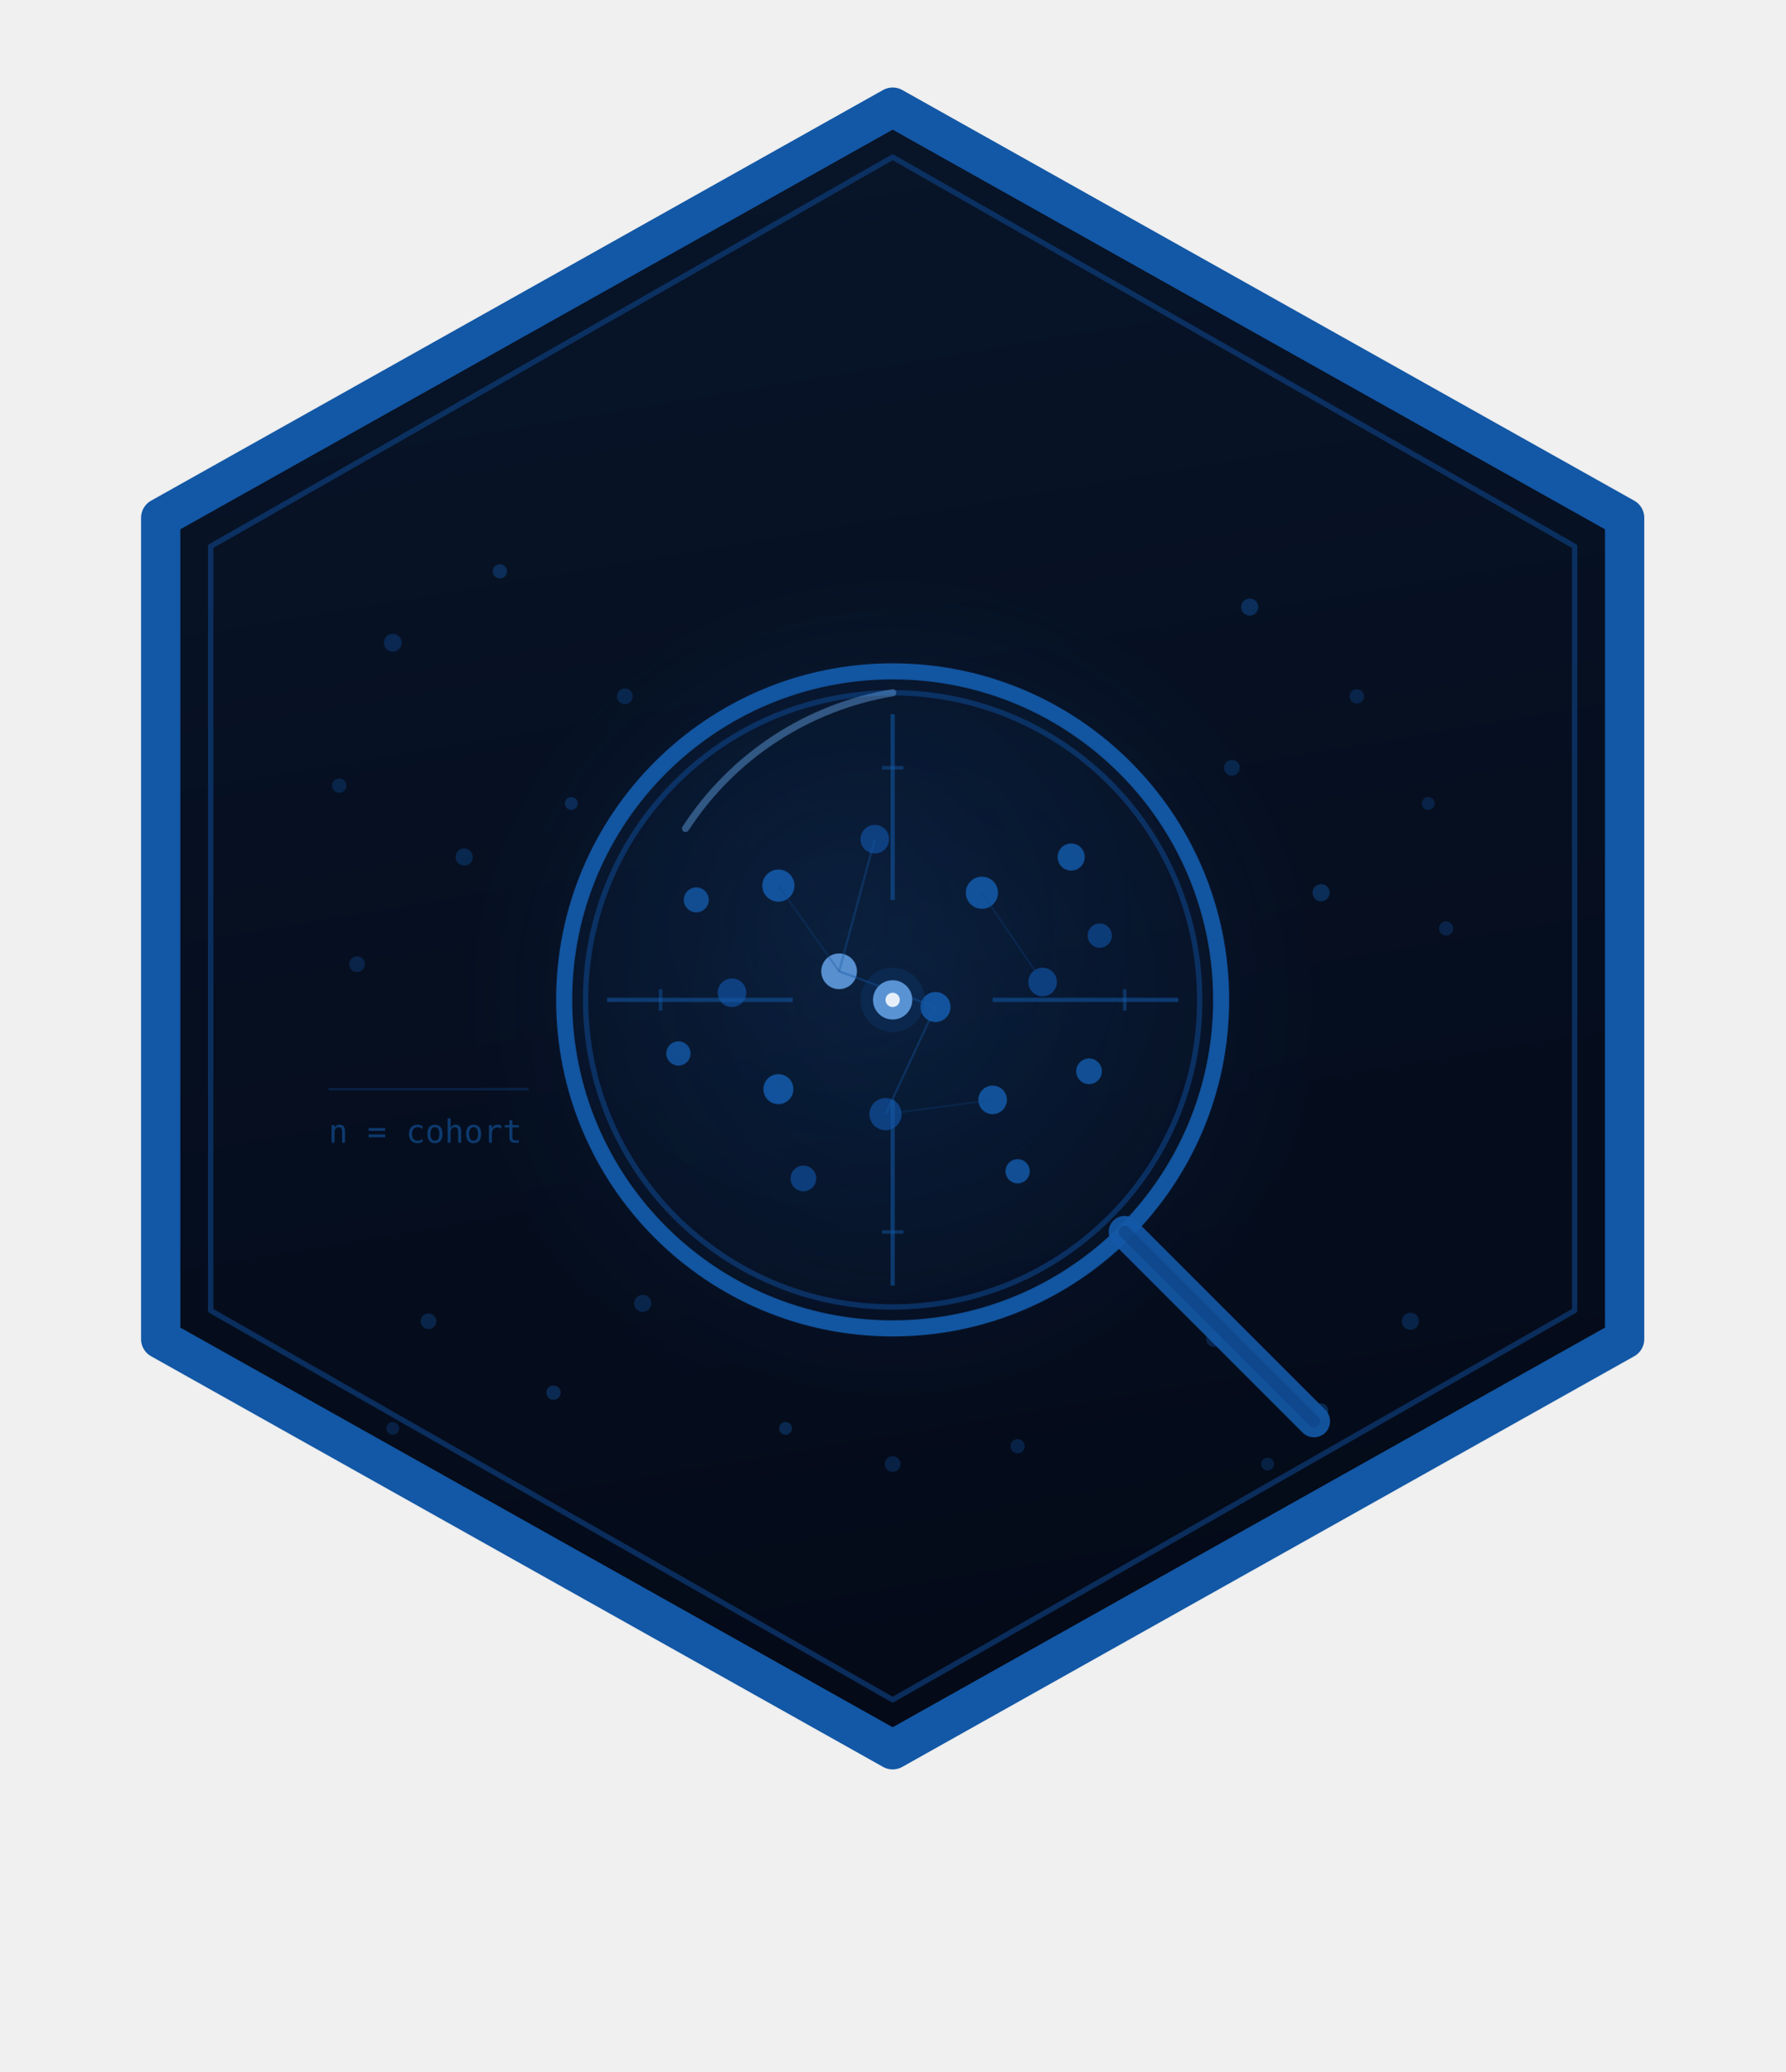
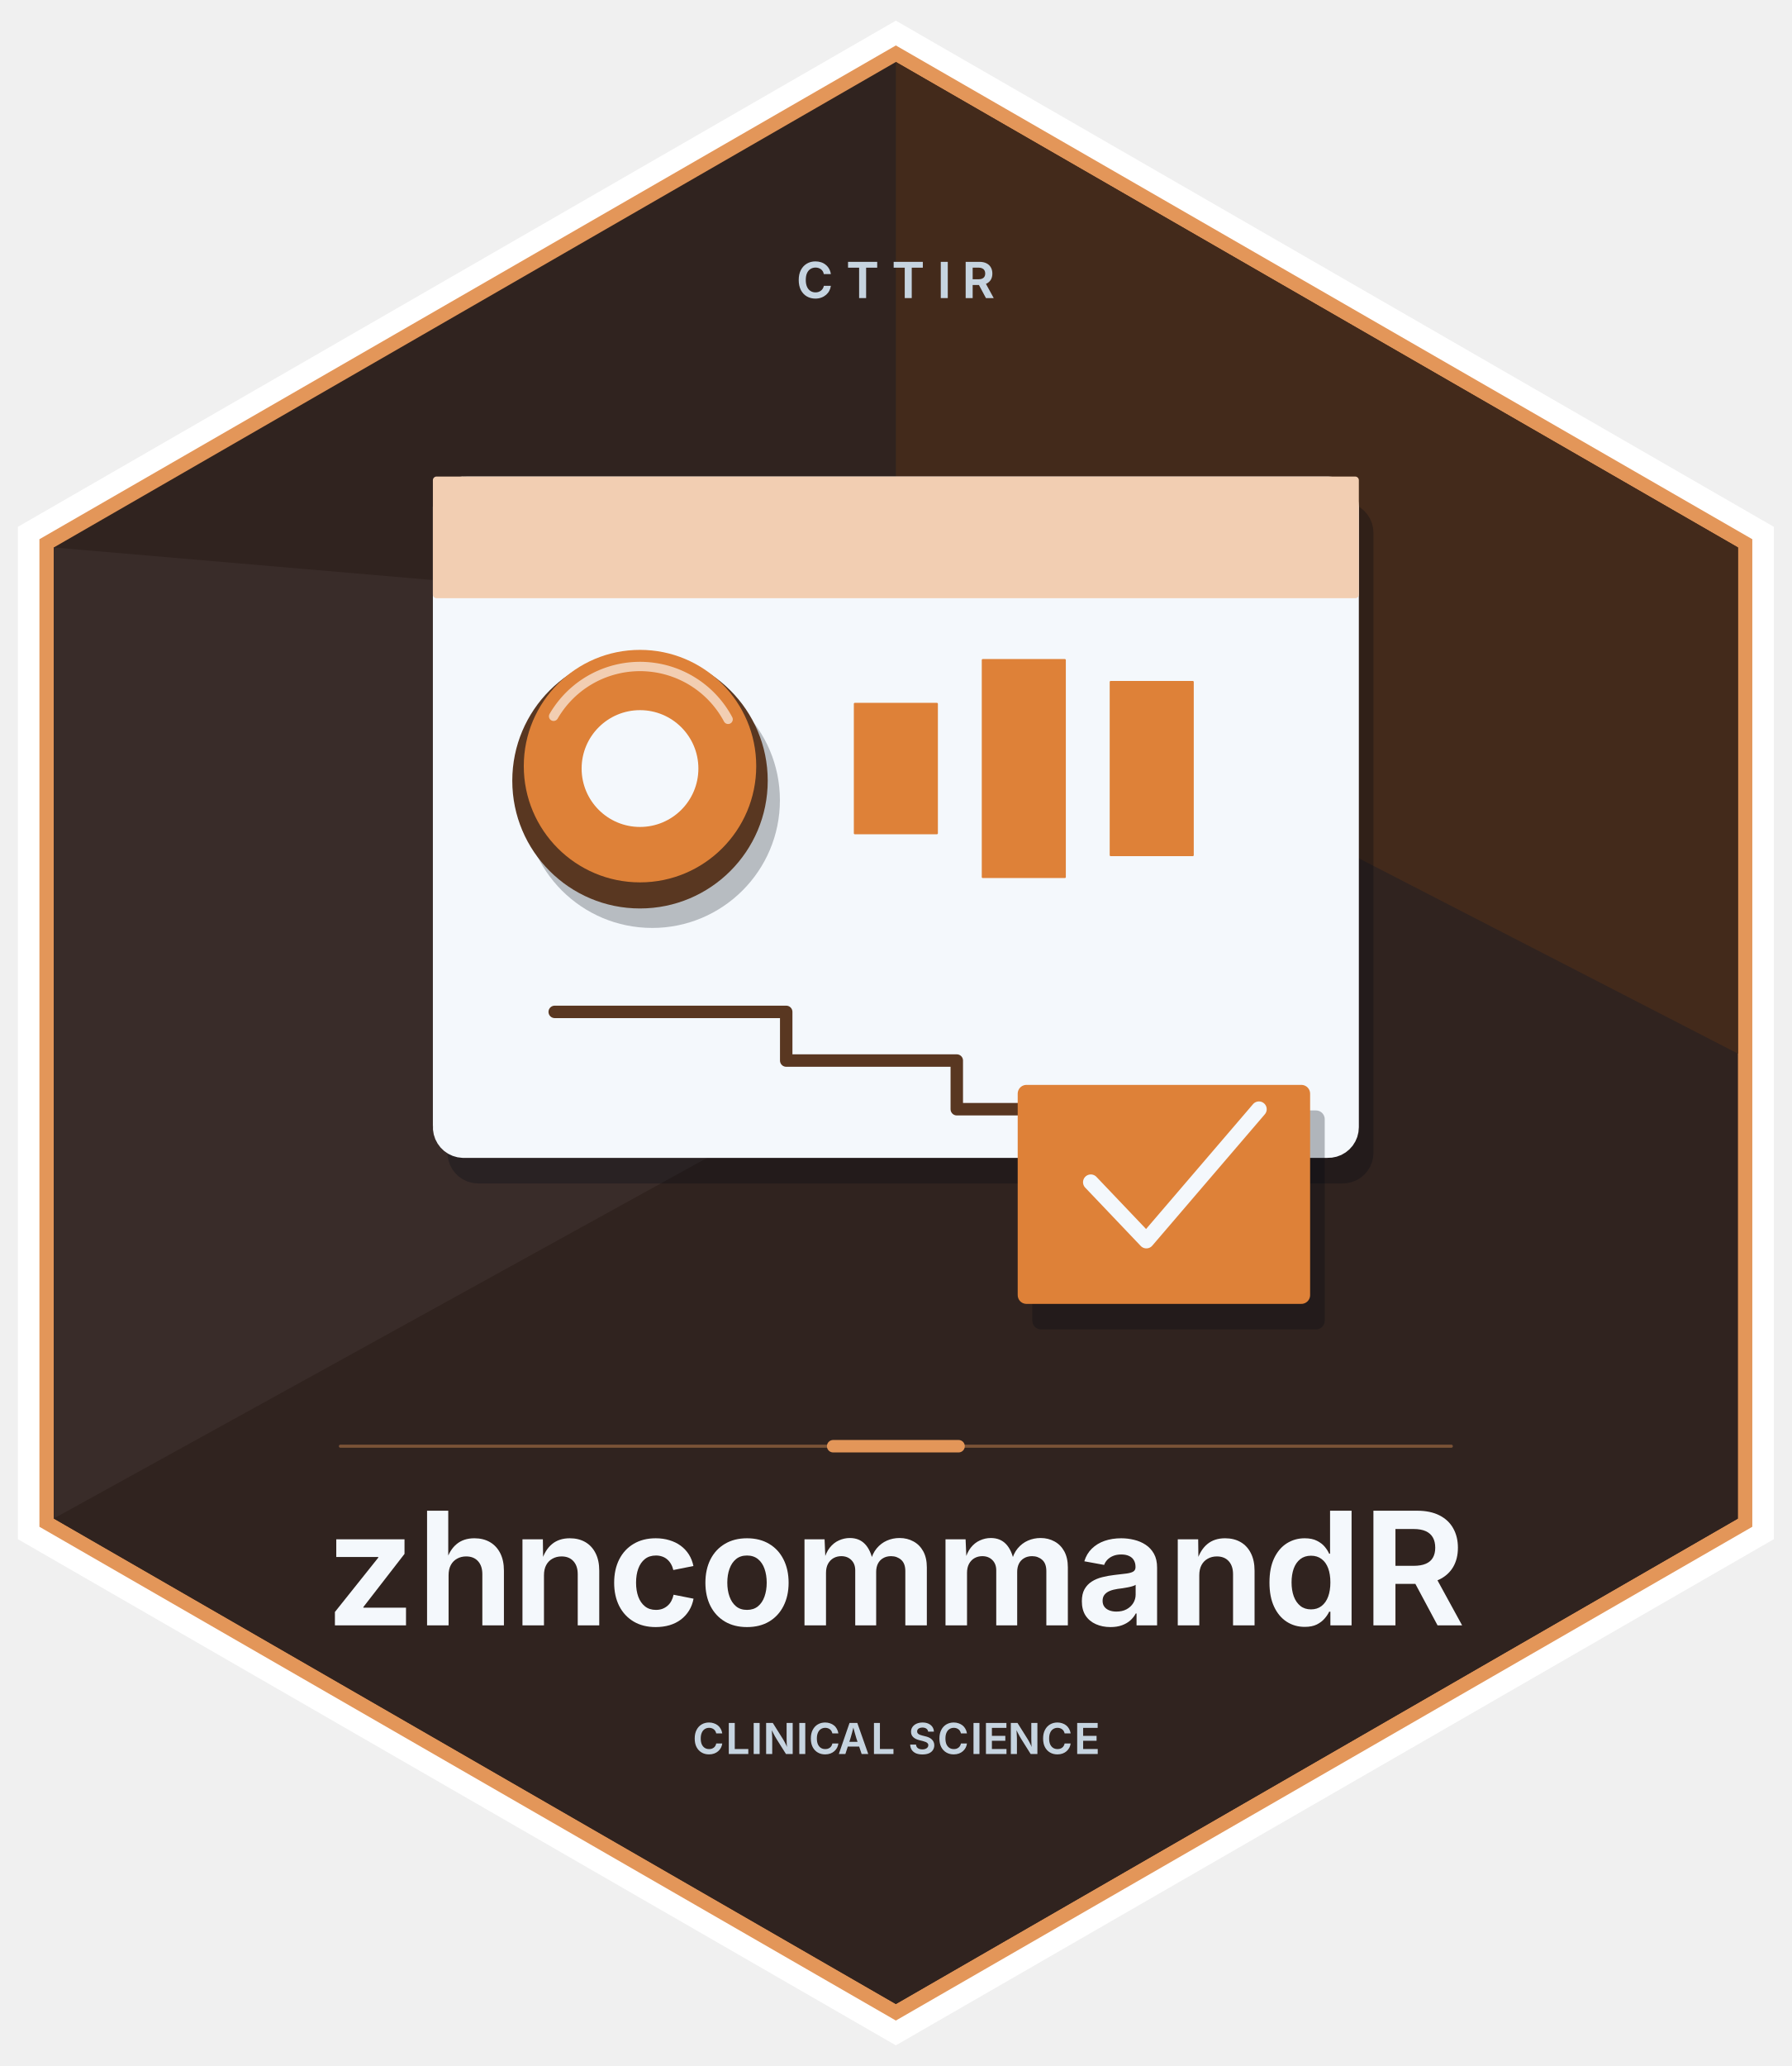
- <svg xmlns="http://www.w3.org/2000/svg" width="500" height="580" viewBox="0 0 500 580">
+ <svg xmlns="http://www.w3.org/2000/svg" xmlns:xlink="http://www.w3.org/1999/xlink" width="432" height="498" viewBox="0 0 432 498">
  <defs>
-     <linearGradient id="bgonco" x1="0" y1="0" x2="0.15" y2="1">
-       <stop offset="0%" stop-color="#08152a" />
-       <stop offset="100%" stop-color="#040a18" />
-     </linearGradient>
-     <radialGradient id="irisGlow" cx="50%" cy="50%" r="50%">
-       <stop offset="0%" stop-color="#1358A6" stop-opacity="0.18" />
-       <stop offset="70%" stop-color="#0E4488" stop-opacity="0.08" />
-       <stop offset="100%" stop-color="#0E4488" stop-opacity="0" />
-     </radialGradient>
-     <radialGradient id="lensFill" cx="42%" cy="38%" r="65%">
-       <stop offset="0%" stop-color="#102b4f" stop-opacity="0.35" />
-       <stop offset="100%" stop-color="#081830" stop-opacity="0.15" />
-     </radialGradient>
-     <clipPath id="hexonco">
-       <polygon points="250,30 455,145 455,375 250,490 45,375 45,145" />
-     </clipPath>
-     <clipPath id="lensClip">
-       <circle cx="250" cy="280" r="92" />
-     </clipPath>
+     <g>
+       <g id="glyph-0-0">
+         <path d="M 4.594 0.125 C 3.832 0.125 3.145 -0.051 2.531 -0.406 C 1.926 -0.758 1.445 -1.27 1.094 -1.938 C 0.75 -2.613 0.578 -3.422 0.578 -4.359 C 0.578 -5.305 0.754 -6.113 1.109 -6.781 C 1.461 -7.445 1.941 -7.957 2.547 -8.312 C 3.148 -8.664 3.832 -8.844 4.594 -8.844 C 5.082 -8.844 5.535 -8.773 5.953 -8.641 C 6.379 -8.504 6.754 -8.301 7.078 -8.031 C 7.41 -7.77 7.68 -7.453 7.891 -7.078 C 8.109 -6.703 8.254 -6.27 8.328 -5.781 L 6.625 -5.781 C 6.582 -6.031 6.504 -6.25 6.391 -6.438 C 6.273 -6.633 6.129 -6.801 5.953 -6.938 C 5.773 -7.07 5.57 -7.176 5.344 -7.25 C 5.125 -7.32 4.891 -7.359 4.641 -7.359 C 4.172 -7.359 3.754 -7.238 3.391 -7 C 3.035 -6.77 2.758 -6.43 2.562 -5.984 C 2.375 -5.547 2.281 -5.004 2.281 -4.359 C 2.281 -3.711 2.379 -3.164 2.578 -2.719 C 2.773 -2.281 3.051 -1.945 3.406 -1.719 C 3.758 -1.488 4.164 -1.375 4.625 -1.375 C 4.883 -1.375 5.125 -1.41 5.344 -1.484 C 5.562 -1.555 5.758 -1.66 5.938 -1.797 C 6.113 -1.93 6.258 -2.094 6.375 -2.281 C 6.5 -2.477 6.586 -2.703 6.641 -2.953 L 8.328 -2.953 C 8.273 -2.535 8.148 -2.141 7.953 -1.766 C 7.766 -1.398 7.508 -1.078 7.188 -0.797 C 6.863 -0.516 6.484 -0.289 6.047 -0.125 C 5.617 0.039 5.133 0.125 4.594 0.125 Z M 4.594 0.125 " />
+       </g>
+       <g id="glyph-0-1">
+ </g>
+       <g id="glyph-0-2">
+         <path d="M 0.469 -7.328 L 0.469 -8.734 L 7.5 -8.734 L 7.5 -7.328 L 4.828 -7.328 L 4.828 0 L 3.141 0 L 3.141 -7.328 Z M 0.469 -7.328 " />
+       </g>
+       <g id="glyph-0-3">
+         <path d="M 2.516 -8.734 L 2.516 0 L 0.828 0 L 0.828 -8.734 Z M 2.516 -8.734 " />
+       </g>
+       <g id="glyph-0-4">
+         <path d="M 0.828 0 L 0.828 -8.734 L 4.172 -8.734 C 4.836 -8.734 5.398 -8.613 5.859 -8.375 C 6.316 -8.145 6.664 -7.816 6.906 -7.391 C 7.145 -6.973 7.266 -6.477 7.266 -5.906 C 7.266 -5.344 7.145 -4.852 6.906 -4.438 C 6.664 -4.031 6.312 -3.711 5.844 -3.484 C 5.375 -3.266 4.805 -3.156 4.141 -3.156 L 1.812 -3.156 L 1.812 -4.531 L 3.891 -4.531 C 4.266 -4.531 4.57 -4.582 4.812 -4.688 C 5.062 -4.801 5.242 -4.957 5.359 -5.156 C 5.484 -5.363 5.547 -5.613 5.547 -5.906 C 5.547 -6.219 5.484 -6.477 5.359 -6.688 C 5.242 -6.895 5.062 -7.055 4.812 -7.172 C 4.57 -7.285 4.266 -7.344 3.891 -7.344 L 2.516 -7.344 L 2.516 0 Z M 5.719 0 L 3.594 -3.969 L 5.422 -3.969 L 7.594 0 Z M 5.719 0 " />
+       </g>
+       <g id="glyph-1-0">
+         <path d="M 2.25 0 L 2.25 -3.234 L 12.703 -16.328 L 12.703 -16.484 L 2.578 -16.484 L 2.578 -20.75 L 19.031 -20.75 L 19.031 -17.234 L 9.109 -4.422 L 9.109 -4.266 L 19.391 -4.266 L 19.391 0 Z M 2.25 0 " />
+       </g>
+       <g id="glyph-1-1">
+         <path d="M 7.656 -12.078 L 7.656 0 L 2.469 0 L 2.469 -27.641 L 7.578 -27.641 L 7.578 -15.594 L 7.109 -15.594 C 7.66 -17.352 8.492 -18.691 9.609 -19.609 C 10.734 -20.535 12.156 -21 13.875 -21 C 15.312 -21 16.562 -20.691 17.625 -20.078 C 18.688 -19.461 19.516 -18.57 20.109 -17.406 C 20.703 -16.238 21 -14.832 21 -13.188 L 21 0 L 15.797 0 L 15.797 -12.344 C 15.797 -13.676 15.445 -14.723 14.75 -15.484 C 14.062 -16.242 13.109 -16.625 11.891 -16.625 C 11.078 -16.625 10.348 -16.441 9.703 -16.078 C 9.055 -15.723 8.551 -15.207 8.188 -14.531 C 7.832 -13.863 7.656 -13.047 7.656 -12.078 Z M 7.656 -12.078 " />
+       </g>
+       <g id="glyph-1-2">
+         <path d="M 7.656 -12.078 L 7.656 0 L 2.469 0 L 2.469 -20.75 L 7.391 -20.75 L 7.453 -15.594 L 7.109 -15.594 C 7.66 -17.352 8.492 -18.691 9.609 -19.609 C 10.734 -20.535 12.156 -21 13.875 -21 C 15.312 -21 16.562 -20.691 17.625 -20.078 C 18.688 -19.461 19.508 -18.57 20.094 -17.406 C 20.688 -16.238 20.984 -14.832 20.984 -13.188 L 20.984 0 L 15.797 0 L 15.797 -12.344 C 15.797 -13.676 15.445 -14.723 14.75 -15.484 C 14.062 -16.242 13.109 -16.625 11.891 -16.625 C 11.078 -16.625 10.348 -16.441 9.703 -16.078 C 9.055 -15.723 8.551 -15.207 8.188 -14.531 C 7.832 -13.863 7.656 -13.047 7.656 -12.078 Z M 7.656 -12.078 " />
+       </g>
+       <g id="glyph-1-3">
+         <path d="M 11.594 0.406 C 9.551 0.406 7.781 -0.035 6.281 -0.922 C 4.781 -1.816 3.617 -3.066 2.797 -4.672 C 1.984 -6.285 1.578 -8.156 1.578 -10.281 C 1.578 -12.414 1.984 -14.289 2.797 -15.906 C 3.617 -17.52 4.781 -18.77 6.281 -19.656 C 7.781 -20.551 9.551 -21 11.594 -21 C 12.789 -21 13.895 -20.844 14.906 -20.531 C 15.926 -20.227 16.832 -19.785 17.625 -19.203 C 18.414 -18.617 19.07 -17.914 19.594 -17.094 C 20.113 -16.27 20.477 -15.344 20.688 -14.312 L 15.844 -13.344 C 15.719 -13.883 15.531 -14.367 15.281 -14.797 C 15.039 -15.223 14.742 -15.586 14.391 -15.891 C 14.035 -16.203 13.629 -16.438 13.172 -16.594 C 12.711 -16.758 12.207 -16.844 11.656 -16.844 C 10.594 -16.844 9.707 -16.562 9 -16 C 8.289 -15.438 7.754 -14.66 7.391 -13.672 C 7.035 -12.691 6.859 -11.566 6.859 -10.297 C 6.859 -9.035 7.035 -7.91 7.391 -6.922 C 7.754 -5.941 8.289 -5.164 9 -4.594 C 9.707 -4.02 10.594 -3.734 11.656 -3.734 C 12.219 -3.734 12.727 -3.816 13.188 -3.984 C 13.656 -4.16 14.07 -4.406 14.438 -4.719 C 14.812 -5.039 15.117 -5.426 15.359 -5.875 C 15.598 -6.32 15.781 -6.828 15.906 -7.391 L 20.719 -6.438 C 20.52 -5.375 20.16 -4.422 19.641 -3.578 C 19.117 -2.734 18.461 -2.008 17.672 -1.406 C 16.879 -0.812 15.969 -0.359 14.938 -0.047 C 13.906 0.254 12.789 0.406 11.594 0.406 Z M 11.594 0.406 " />
+       </g>
+       <g id="glyph-1-4">
+         <path d="M 11.609 0.406 C 9.555 0.406 7.781 -0.035 6.281 -0.922 C 4.781 -1.816 3.617 -3.066 2.797 -4.672 C 1.984 -6.285 1.578 -8.156 1.578 -10.281 C 1.578 -12.414 1.984 -14.289 2.797 -15.906 C 3.617 -17.52 4.781 -18.77 6.281 -19.656 C 7.781 -20.551 9.555 -21 11.609 -21 C 13.672 -21 15.445 -20.551 16.938 -19.656 C 18.438 -18.77 19.594 -17.52 20.406 -15.906 C 21.227 -14.289 21.641 -12.414 21.641 -10.281 C 21.641 -8.156 21.227 -6.285 20.406 -4.672 C 19.594 -3.066 18.438 -1.816 16.938 -0.922 C 15.445 -0.035 13.672 0.406 11.609 0.406 Z M 11.609 -3.734 C 12.66 -3.734 13.539 -4.02 14.25 -4.594 C 14.957 -5.176 15.484 -5.961 15.828 -6.953 C 16.18 -7.941 16.359 -9.055 16.359 -10.297 C 16.359 -11.535 16.18 -12.648 15.828 -13.641 C 15.484 -14.629 14.957 -15.41 14.25 -15.984 C 13.539 -16.555 12.66 -16.844 11.609 -16.844 C 10.547 -16.844 9.664 -16.555 8.969 -15.984 C 8.27 -15.41 7.742 -14.629 7.391 -13.641 C 7.035 -12.66 6.859 -11.547 6.859 -10.297 C 6.859 -9.055 7.035 -7.941 7.391 -6.953 C 7.742 -5.961 8.27 -5.176 8.969 -4.594 C 9.664 -4.02 10.547 -3.734 11.609 -3.734 Z M 11.609 -3.734 " />
+       </g>
+       <g id="glyph-1-5">
+         <path d="M 2.469 0 L 2.469 -20.75 L 7.312 -20.75 L 7.531 -15.672 L 7.156 -15.672 C 7.469 -16.922 7.938 -17.941 8.562 -18.734 C 9.188 -19.523 9.922 -20.109 10.766 -20.484 C 11.609 -20.867 12.484 -21.062 13.391 -21.062 C 14.891 -21.062 16.098 -20.586 17.016 -19.641 C 17.941 -18.703 18.602 -17.281 19 -15.375 L 18.391 -15.375 C 18.68 -16.664 19.176 -17.727 19.875 -18.562 C 20.582 -19.406 21.406 -20.031 22.344 -20.438 C 23.289 -20.852 24.305 -21.062 25.391 -21.062 C 26.629 -21.062 27.75 -20.785 28.75 -20.234 C 29.75 -19.691 30.535 -18.895 31.109 -17.844 C 31.68 -16.789 31.969 -15.504 31.969 -13.984 L 31.969 0 L 26.781 0 L 26.781 -13.078 C 26.781 -14.316 26.441 -15.227 25.766 -15.812 C 25.098 -16.395 24.289 -16.688 23.344 -16.688 C 22.602 -16.688 21.961 -16.523 21.422 -16.203 C 20.879 -15.891 20.461 -15.445 20.172 -14.875 C 19.891 -14.312 19.75 -13.648 19.75 -12.891 L 19.75 0 L 14.703 0 L 14.703 -13.266 C 14.703 -14.305 14.391 -15.133 13.766 -15.75 C 13.141 -16.375 12.332 -16.688 11.344 -16.688 C 10.656 -16.688 10.031 -16.531 9.469 -16.219 C 8.914 -15.906 8.473 -15.445 8.141 -14.844 C 7.816 -14.25 7.656 -13.516 7.656 -12.641 L 7.656 0 Z M 2.469 0 " />
+       </g>
+       <g id="glyph-1-6">
+         <path d="M 8.25 0.406 C 6.945 0.406 5.77 0.172 4.719 -0.297 C 3.664 -0.766 2.836 -1.457 2.234 -2.375 C 1.641 -3.301 1.344 -4.445 1.344 -5.812 C 1.344 -6.988 1.555 -7.957 1.984 -8.719 C 2.422 -9.488 3.008 -10.109 3.75 -10.578 C 4.488 -11.047 5.328 -11.395 6.266 -11.625 C 7.211 -11.863 8.191 -12.039 9.203 -12.156 C 10.398 -12.281 11.367 -12.395 12.109 -12.5 C 12.859 -12.602 13.406 -12.766 13.75 -12.984 C 14.102 -13.211 14.281 -13.555 14.281 -14.016 L 14.281 -14.109 C 14.281 -14.734 14.145 -15.27 13.875 -15.719 C 13.613 -16.164 13.227 -16.504 12.719 -16.734 C 12.219 -16.973 11.594 -17.094 10.844 -17.094 C 10.082 -17.094 9.422 -16.973 8.859 -16.734 C 8.305 -16.504 7.848 -16.195 7.484 -15.812 C 7.129 -15.438 6.875 -15.023 6.719 -14.578 L 1.938 -15.453 C 2.312 -16.68 2.922 -17.703 3.766 -18.516 C 4.609 -19.336 5.629 -19.957 6.828 -20.375 C 8.035 -20.789 9.375 -21 10.844 -21 C 11.883 -21 12.914 -20.875 13.938 -20.625 C 14.957 -20.383 15.883 -19.988 16.719 -19.438 C 17.562 -18.883 18.234 -18.156 18.734 -17.25 C 19.234 -16.352 19.484 -15.242 19.484 -13.922 L 19.484 0 L 14.531 0 L 14.531 -2.875 L 14.344 -2.875 C 14.02 -2.258 13.582 -1.703 13.031 -1.203 C 12.477 -0.711 11.805 -0.32 11.016 -0.031 C 10.223 0.258 9.301 0.406 8.25 0.406 Z M 9.672 -3.328 C 10.609 -3.328 11.422 -3.508 12.109 -3.875 C 12.805 -4.25 13.348 -4.75 13.734 -5.375 C 14.117 -6 14.312 -6.68 14.312 -7.422 L 14.312 -9.781 C 14.145 -9.656 13.883 -9.539 13.531 -9.438 C 13.176 -9.332 12.781 -9.238 12.344 -9.156 C 11.914 -9.07 11.488 -9 11.062 -8.938 C 10.633 -8.875 10.27 -8.828 9.969 -8.797 C 9.258 -8.691 8.633 -8.531 8.094 -8.312 C 7.551 -8.094 7.125 -7.789 6.812 -7.406 C 6.5 -7.02 6.344 -6.523 6.344 -5.922 C 6.344 -5.359 6.484 -4.883 6.766 -4.5 C 7.055 -4.113 7.453 -3.82 7.953 -3.625 C 8.453 -3.426 9.023 -3.328 9.672 -3.328 Z M 9.672 -3.328 " />
+       </g>
+       <g id="glyph-1-7">
+         <path d="M 10.078 0.359 C 8.461 0.359 7.008 -0.055 5.719 -0.891 C 4.438 -1.723 3.426 -2.93 2.688 -4.516 C 1.945 -6.109 1.578 -8.047 1.578 -10.328 C 1.578 -12.672 1.957 -14.633 2.719 -16.219 C 3.477 -17.801 4.5 -18.992 5.781 -19.797 C 7.07 -20.598 8.5 -21 10.062 -21 C 11.258 -21 12.25 -20.797 13.031 -20.391 C 13.82 -19.992 14.453 -19.508 14.922 -18.938 C 15.391 -18.363 15.738 -17.812 15.969 -17.281 L 16.188 -17.281 L 16.188 -27.641 L 21.375 -27.641 L 21.375 0 L 16.266 0 L 16.266 -3.297 L 15.969 -3.297 C 15.727 -2.766 15.363 -2.219 14.875 -1.656 C 14.395 -1.094 13.77 -0.613 13 -0.219 C 12.227 0.164 11.254 0.359 10.078 0.359 Z M 11.594 -3.859 C 12.594 -3.859 13.441 -4.129 14.141 -4.672 C 14.848 -5.223 15.379 -5.984 15.734 -6.953 C 16.086 -7.922 16.266 -9.055 16.266 -10.359 C 16.266 -11.672 16.086 -12.805 15.734 -13.766 C 15.379 -14.723 14.848 -15.469 14.141 -16 C 13.441 -16.531 12.594 -16.797 11.594 -16.797 C 10.57 -16.797 9.707 -16.52 9 -15.969 C 8.301 -15.414 7.773 -14.656 7.422 -13.688 C 7.078 -12.719 6.906 -11.609 6.906 -10.359 C 6.906 -9.109 7.082 -7.988 7.438 -7 C 7.801 -6.02 8.332 -5.25 9.031 -4.688 C 9.727 -4.133 10.582 -3.859 11.594 -3.859 Z M 11.594 -3.859 " />
+       </g>
+       <g id="glyph-1-8">
+         <path d="M 2.641 0 L 2.641 -27.641 L 13.219 -27.641 C 15.312 -27.641 17.086 -27.27 18.547 -26.531 C 20.016 -25.789 21.125 -24.75 21.875 -23.406 C 22.633 -22.07 23.016 -20.508 23.016 -18.719 C 23.016 -16.926 22.629 -15.375 21.859 -14.062 C 21.086 -12.758 19.969 -11.754 18.5 -11.047 C 17.031 -10.348 15.227 -10 13.094 -10 L 5.75 -10 L 5.75 -14.359 L 12.328 -14.359 C 13.523 -14.359 14.508 -14.523 15.281 -14.859 C 16.051 -15.191 16.617 -15.68 16.984 -16.328 C 17.359 -16.984 17.547 -17.781 17.547 -18.719 C 17.547 -19.688 17.359 -20.504 16.984 -21.172 C 16.617 -21.836 16.051 -22.348 15.281 -22.703 C 14.508 -23.055 13.516 -23.234 12.297 -23.234 L 7.953 -23.234 L 7.953 0 Z M 18.109 0 L 11.391 -12.562 L 17.156 -12.562 L 24.031 0 Z M 18.109 0 " />
+       </g>
+       <g id="glyph-2-0">
+         <path d="M 3.953 0.094 C 3.285 0.094 2.691 -0.055 2.172 -0.359 C 1.648 -0.66 1.238 -1.098 0.938 -1.672 C 0.645 -2.242 0.5 -2.93 0.5 -3.734 C 0.5 -4.547 0.648 -5.238 0.953 -5.812 C 1.254 -6.395 1.664 -6.836 2.188 -7.141 C 2.707 -7.441 3.297 -7.594 3.953 -7.594 C 4.367 -7.594 4.754 -7.531 5.109 -7.406 C 5.473 -7.289 5.797 -7.117 6.078 -6.891 C 6.359 -6.672 6.586 -6.395 6.766 -6.062 C 6.953 -5.738 7.078 -5.375 7.141 -4.969 L 5.688 -4.969 C 5.645 -5.176 5.57 -5.363 5.469 -5.531 C 5.375 -5.695 5.25 -5.836 5.094 -5.953 C 4.945 -6.066 4.773 -6.156 4.578 -6.219 C 4.391 -6.281 4.191 -6.312 3.984 -6.312 C 3.578 -6.312 3.219 -6.207 2.906 -6 C 2.602 -5.801 2.367 -5.508 2.203 -5.125 C 2.035 -4.75 1.953 -4.285 1.953 -3.734 C 1.953 -3.18 2.035 -2.711 2.203 -2.328 C 2.379 -1.953 2.617 -1.664 2.922 -1.469 C 3.223 -1.281 3.57 -1.188 3.969 -1.188 C 4.188 -1.188 4.391 -1.211 4.578 -1.266 C 4.766 -1.328 4.938 -1.414 5.094 -1.531 C 5.25 -1.645 5.375 -1.785 5.469 -1.953 C 5.57 -2.117 5.645 -2.312 5.688 -2.531 L 7.141 -2.531 C 7.098 -2.176 6.992 -1.836 6.828 -1.516 C 6.66 -1.203 6.438 -0.922 6.156 -0.672 C 5.883 -0.43 5.562 -0.242 5.188 -0.109 C 4.82 0.023 4.41 0.094 3.953 0.094 Z M 3.953 0.094 " />
+       </g>
+       <g id="glyph-2-1">
+         <path d="M 0.719 0 L 0.719 -7.484 L 2.156 -7.484 L 2.156 -1.203 L 5.422 -1.203 L 5.422 0 Z M 0.719 0 " />
+       </g>
+       <g id="glyph-2-2">
+         <path d="M 2.156 -7.484 L 2.156 0 L 0.719 0 L 0.719 -7.484 Z M 2.156 -7.484 " />
+       </g>
+       <g id="glyph-2-3">
+         <path d="M 0.719 0 L 0.719 -7.484 L 2.328 -7.484 L 4.812 -3.531 C 4.926 -3.352 5.039 -3.148 5.156 -2.922 C 5.281 -2.703 5.406 -2.457 5.531 -2.188 C 5.664 -1.914 5.797 -1.609 5.922 -1.266 L 5.781 -1.266 C 5.75 -1.547 5.723 -1.836 5.703 -2.141 C 5.691 -2.453 5.68 -2.742 5.672 -3.016 C 5.66 -3.297 5.656 -3.535 5.656 -3.734 L 5.656 -7.484 L 7.125 -7.484 L 7.125 0 L 5.5 0 L 3.25 -3.578 C 3.102 -3.828 2.961 -4.066 2.828 -4.297 C 2.691 -4.535 2.551 -4.801 2.406 -5.094 C 2.258 -5.395 2.082 -5.75 1.875 -6.156 L 2.062 -6.156 C 2.082 -5.789 2.102 -5.441 2.125 -5.109 C 2.145 -4.785 2.16 -4.488 2.172 -4.219 C 2.18 -3.957 2.188 -3.742 2.188 -3.578 L 2.188 0 Z M 0.719 0 " />
+       </g>
+       <g id="glyph-2-4">
+         <path d="M 0.25 0 L 2.828 -7.484 L 4.703 -7.484 L 7.344 0 L 5.75 0 L 4.484 -3.75 C 4.348 -4.188 4.207 -4.672 4.062 -5.203 C 3.914 -5.734 3.758 -6.32 3.594 -6.969 L 3.906 -6.969 C 3.738 -6.32 3.586 -5.727 3.453 -5.188 C 3.316 -4.656 3.18 -4.176 3.047 -3.75 L 1.828 0 Z M 1.812 -1.797 L 1.812 -2.938 L 5.781 -2.938 L 5.781 -1.797 Z M 1.812 -1.797 " />
+       </g>
+       <g id="glyph-2-5">
+ </g>
+       <g id="glyph-2-6">
+         <path d="M 3.406 0.109 C 2.812 0.109 2.297 0.02 1.859 -0.156 C 1.43 -0.344 1.094 -0.613 0.844 -0.969 C 0.602 -1.32 0.473 -1.754 0.453 -2.266 L 1.859 -2.266 C 1.879 -2.004 1.957 -1.785 2.094 -1.609 C 2.227 -1.441 2.406 -1.316 2.625 -1.234 C 2.852 -1.148 3.109 -1.109 3.391 -1.109 C 3.672 -1.109 3.914 -1.148 4.125 -1.234 C 4.344 -1.316 4.516 -1.438 4.641 -1.594 C 4.766 -1.75 4.828 -1.926 4.828 -2.125 C 4.828 -2.312 4.77 -2.461 4.656 -2.578 C 4.551 -2.703 4.398 -2.805 4.203 -2.891 C 4.004 -2.973 3.77 -3.051 3.5 -3.125 L 2.672 -3.328 C 2.035 -3.484 1.539 -3.727 1.188 -4.062 C 0.832 -4.395 0.656 -4.828 0.656 -5.359 C 0.656 -5.805 0.773 -6.195 1.016 -6.531 C 1.254 -6.863 1.582 -7.125 2 -7.312 C 2.426 -7.5 2.906 -7.594 3.438 -7.594 C 3.977 -7.594 4.453 -7.5 4.859 -7.312 C 5.266 -7.125 5.582 -6.863 5.812 -6.531 C 6.039 -6.195 6.16 -5.816 6.172 -5.391 L 4.781 -5.391 C 4.738 -5.703 4.598 -5.941 4.359 -6.109 C 4.117 -6.285 3.801 -6.375 3.406 -6.375 C 3.145 -6.375 2.914 -6.332 2.719 -6.25 C 2.52 -6.176 2.367 -6.066 2.266 -5.922 C 2.172 -5.785 2.125 -5.629 2.125 -5.453 C 2.125 -5.254 2.18 -5.086 2.297 -4.953 C 2.422 -4.828 2.578 -4.723 2.766 -4.641 C 2.953 -4.566 3.148 -4.504 3.359 -4.453 L 4.047 -4.281 C 4.336 -4.219 4.617 -4.129 4.891 -4.016 C 5.16 -3.898 5.395 -3.754 5.594 -3.578 C 5.801 -3.398 5.961 -3.191 6.078 -2.953 C 6.203 -2.711 6.266 -2.43 6.266 -2.109 C 6.266 -1.672 6.148 -1.281 5.922 -0.938 C 5.703 -0.602 5.379 -0.344 4.953 -0.156 C 4.523 0.02 4.008 0.109 3.406 0.109 Z M 3.406 0.109 " />
+       </g>
+       <g id="glyph-2-7">
+         <path d="M 0.719 0 L 0.719 -7.484 L 5.656 -7.484 L 5.656 -6.297 L 2.156 -6.297 L 2.156 -4.375 L 5.391 -4.375 L 5.391 -3.188 L 2.156 -3.188 L 2.156 -1.203 L 5.672 -1.203 L 5.672 0 Z M 0.719 0 " />
+       </g>
+     </g>
  </defs>
-   <polygon points="250,30 455,145 455,375 250,490 45,375 45,145" fill="url(#bgonco)" />
-   <g clip-path="url(#hexonco)">
-     <circle cx="110" cy="180" r="2.5" fill="#0E4488" opacity="0.45" />
-     <circle cx="140" cy="160" r="2" fill="#1358A6" opacity="0.4" />
-     <circle cx="175" cy="195" r="2.2" fill="#0E4488" opacity="0.42" />
-     <circle cx="95" cy="220" r="2" fill="#0E4488" opacity="0.4" />
-     <circle cx="130" cy="240" r="2.4" fill="#0E4488" opacity="0.45" />
-     <circle cx="160" cy="225" r="1.8" fill="#1358A6" opacity="0.38" />
-     <circle cx="100" cy="270" r="2.2" fill="#0E4488" opacity="0.4" />
-     <circle cx="350" cy="170" r="2.4" fill="#1358A6" opacity="0.42" />
-     <circle cx="380" cy="195" r="2" fill="#0E4488" opacity="0.4" />
-     <circle cx="345" cy="215" r="2.2" fill="#0E4488" opacity="0.42" />
-     <circle cx="400" cy="225" r="1.8" fill="#0E4488" opacity="0.38" />
-     <circle cx="370" cy="250" r="2.4" fill="#1358A6" opacity="0.42" />
-     <circle cx="405" cy="260" r="2" fill="#0E4488" opacity="0.4" />
-     <circle cx="120" cy="370" r="2.2" fill="#0E4488" opacity="0.42" />
-     <circle cx="155" cy="390" r="2" fill="#1358A6" opacity="0.4" />
-     <circle cx="180" cy="365" r="2.4" fill="#0E4488" opacity="0.42" />
-     <circle cx="110" cy="400" r="1.8" fill="#0E4488" opacity="0.38" />
-     <circle cx="340" cy="375" r="2.2" fill="#0E4488" opacity="0.42" />
-     <circle cx="370" cy="395" r="2" fill="#1358A6" opacity="0.4" />
-     <circle cx="395" cy="370" r="2.4" fill="#0E4488" opacity="0.42" />
-     <circle cx="355" cy="410" r="1.8" fill="#0E4488" opacity="0.38" />
-     <circle cx="250" cy="410" r="2.2" fill="#0E4488" opacity="0.4" />
-     <circle cx="220" cy="400" r="1.8" fill="#1358A6" opacity="0.38" />
-     <circle cx="285" cy="405" r="2" fill="#0E4488" opacity="0.4" />
-     <circle cx="250" cy="280" r="120" fill="url(#irisGlow)" />
-     <g clip-path="url(#lensClip)">
-       <circle cx="250" cy="280" r="92" fill="url(#lensFill)" />
-       <circle cx="218" cy="248" r="4.5" fill="#1358A6" opacity="0.92" />
-       <circle cx="245" cy="235" r="4" fill="#0E4488" opacity="0.9" />
-       <circle cx="275" cy="250" r="4.5" fill="#1358A6" opacity="0.9" />
-       <circle cx="300" cy="240" r="3.8" fill="#1358A6" opacity="0.85" />
-       <circle cx="205" cy="278" r="4" fill="#0E4488" opacity="0.9" />
-       <circle cx="235" cy="272" r="5" fill="#5B95D6" opacity="0.95" />
-       <circle cx="262" cy="282" r="4.2" fill="#1358A6" opacity="0.92" />
-       <circle cx="292" cy="275" r="4" fill="#0E4488" opacity="0.88" />
-       <circle cx="218" cy="305" r="4.2" fill="#1358A6" opacity="0.9" />
-       <circle cx="248" cy="312" r="4.5" fill="#0E4488" opacity="0.9" />
-       <circle cx="278" cy="308" r="4" fill="#1358A6" opacity="0.88" />
-       <circle cx="305" cy="300" r="3.6" fill="#1358A6" opacity="0.85" />
-       <circle cx="195" cy="252" r="3.5" fill="#1358A6" opacity="0.82" />
-       <circle cx="225" cy="330" r="3.6" fill="#0E4488" opacity="0.85" />
-       <circle cx="285" cy="328" r="3.4" fill="#1358A6" opacity="0.85" />
-       <circle cx="308" cy="262" r="3.4" fill="#0E4488" opacity="0.82" />
-       <circle cx="190" cy="295" r="3.4" fill="#1358A6" opacity="0.82" />
-       <line x1="235" y1="272" x2="262" y2="282" stroke="#1358A6" stroke-width="0.6" opacity="0.4" />
-       <line x1="235" y1="272" x2="245" y2="235" stroke="#1358A6" stroke-width="0.6" opacity="0.35" />
-       <line x1="262" y1="282" x2="248" y2="312" stroke="#1358A6" stroke-width="0.6" opacity="0.35" />
-       <line x1="218" y1="248" x2="235" y2="272" stroke="#0E4488" stroke-width="0.5" opacity="0.3" />
-       <line x1="275" y1="250" x2="292" y2="275" stroke="#0E4488" stroke-width="0.5" opacity="0.3" />
-       <line x1="248" y1="312" x2="278" y2="308" stroke="#0E4488" stroke-width="0.5" opacity="0.28" />
-       <circle cx="250" cy="280" r="9" fill="#0E4488" opacity="0.25" />
-       <circle cx="250" cy="280" r="5.5" fill="#5B95D6" opacity="0.98" />
-       <circle cx="250" cy="280" r="2" fill="#ffffff" opacity="0.85" />
-     </g>
-     <circle cx="250" cy="280" r="92" fill="none" stroke="#1358A6" stroke-width="4.5" opacity="0.95" />
-     <circle cx="250" cy="280" r="86" fill="none" stroke="#0E4488" stroke-width="1.5" opacity="0.6" />
-     <path d="M 192,232 A 86 86 0 0 1 250,194" fill="none" stroke="#5B95D6" stroke-width="2" opacity="0.5" stroke-linecap="round" />
-     <line x1="170" y1="280" x2="222" y2="280" stroke="#1358A6" stroke-width="1.2" opacity="0.55" />
-     <line x1="278" y1="280" x2="330" y2="280" stroke="#1358A6" stroke-width="1.2" opacity="0.55" />
-     <line x1="250" y1="200" x2="250" y2="252" stroke="#1358A6" stroke-width="1.2" opacity="0.55" />
-     <line x1="250" y1="308" x2="250" y2="360" stroke="#1358A6" stroke-width="1.2" opacity="0.55" />
-     <line x1="185" y1="277" x2="185" y2="283" stroke="#1358A6" stroke-width="1" opacity="0.45" />
-     <line x1="315" y1="277" x2="315" y2="283" stroke="#1358A6" stroke-width="1" opacity="0.45" />
-     <line x1="247" y1="215" x2="253" y2="215" stroke="#1358A6" stroke-width="1" opacity="0.45" />
-     <line x1="247" y1="345" x2="253" y2="345" stroke="#1358A6" stroke-width="1" opacity="0.45" />
-     <line x1="315" y1="345" x2="368" y2="398" stroke="#1358A6" stroke-width="9" stroke-linecap="round" opacity="0.92" />
-     <line x1="315" y1="345" x2="368" y2="398" stroke="#0E4488" stroke-width="3.5" stroke-linecap="round" opacity="0.7" />
-     <text font-family="monospace" font-size="9" fill="#1358A6" opacity="0.6" text-anchor="start" x="92" y="320">n = cohort</text>
-     <line x1="92" y1="305" x2="148" y2="305" stroke="#0E4488" stroke-width="0.6" opacity="0.4" />
+   <path fill-rule="nonzero" fill="rgb(100%, 100%, 100%)" fill-opacity="1" d="M 216 4.98 L 427.68 126.988 L 427.68 371.012 L 216 493.02 L 4.32 371.012 L 4.32 126.988 Z M 216 4.98 " />
+   <path fill-rule="nonzero" fill="rgb(89.02%, 58.824%, 34.902%)" fill-opacity="1" d="M 216 10.957 L 422.496 129.977 L 422.496 368.023 L 216 487.043 L 9.504 368.023 L 9.504 129.977 Z M 216 10.957 " />
+   <path fill-rule="nonzero" fill="rgb(18.824%, 13.725%, 12.157%)" fill-opacity="1" d="M 216 14.941 L 419.039 131.969 L 419.039 366.031 L 216 483.059 L 12.961 366.031 L 12.961 131.969 Z M 216 14.941 " />
+   <path fill-rule="nonzero" fill="rgb(26.275%, 16.471%, 10.588%)" fill-opacity="1" d="M 216 14.941 L 419.039 131.969 L 419.039 253.98 L 216 149.398 Z M 216 14.941 " />
+   <path fill-rule="nonzero" fill="rgb(22.353%, 17.255%, 16.078%)" fill-opacity="1" d="M 12.961 366.031 L 216 253.98 L 216 149.398 L 12.961 131.969 Z M 12.961 366.031 " />
+   <path fill-rule="nonzero" fill="rgb(18.824%, 13.725%, 12.157%)" fill-opacity="1" d="M 12.961 366.031 L 216 308.762 L 419.039 366.031 L 216 483.059 Z M 12.961 366.031 " />
+   <g fill="rgb(77.647%, 83.137%, 87.843%)" fill-opacity="1">
+     <use xlink:href="#glyph-0-0" x="192" y="71.852" />
+     <use xlink:href="#glyph-0-1" x="201" y="71.852" />
+     <use xlink:href="#glyph-0-2" x="204" y="71.852" />
+     <use xlink:href="#glyph-0-1" x="212" y="71.852" />
+     <use xlink:href="#glyph-0-2" x="215" y="71.852" />
+     <use xlink:href="#glyph-0-1" x="223" y="71.852" />
+     <use xlink:href="#glyph-0-3" x="226" y="71.852" />
+     <use xlink:href="#glyph-0-1" x="229" y="71.852" />
+     <use xlink:href="#glyph-0-4" x="232" y="71.852" />
  </g>
-   <polygon points="250,30 455,145 455,375 250,490 45,375 45,145" fill="none" stroke="#1358A6" stroke-width="11" stroke-linejoin="round" />
-   <polygon points="250,44 441,153 441,367 250,476 59,367 59,153" fill="none" stroke="#0E4488" stroke-width="1.5" stroke-linejoin="round" opacity="0.6" />
+   <path fill="none" stroke-width="0.75" stroke-linecap="round" stroke-linejoin="round" stroke="rgb(89.02%, 58.824%, 34.902%)" stroke-opacity="0.42" stroke-miterlimit="10" d="M 82.078 348.602 L 349.922 348.602 " />
+   <path fill="none" stroke-width="3" stroke-linecap="round" stroke-linejoin="round" stroke="rgb(89.02%, 58.824%, 34.902%)" stroke-opacity="1" stroke-miterlimit="10" d="M 200.879 348.602 L 231.121 348.602 " />
+   <g fill="rgb(95.686%, 97.255%, 98.824%)" fill-opacity="1">
+     <use xlink:href="#glyph-1-0" x="78.5" y="391.793" />
+     <use xlink:href="#glyph-1-1" x="100.5" y="391.793" />
+     <use xlink:href="#glyph-1-2" x="123.5" y="391.793" />
+     <use xlink:href="#glyph-1-3" x="146.5" y="391.793" />
+     <use xlink:href="#glyph-1-4" x="168.5" y="391.793" />
+     <use xlink:href="#glyph-1-5" x="191.5" y="391.793" />
+     <use xlink:href="#glyph-1-5" x="225.5" y="391.793" />
+     <use xlink:href="#glyph-1-6" x="259.5" y="391.793" />
+     <use xlink:href="#glyph-1-2" x="281.5" y="391.793" />
+     <use xlink:href="#glyph-1-7" x="304.5" y="391.793" />
+     <use xlink:href="#glyph-1-8" x="328.5" y="391.793" />
+   </g>
+   <g fill="rgb(77.647%, 83.137%, 87.843%)" fill-opacity="1">
+     <use xlink:href="#glyph-2-0" x="167" y="422.794" />
+     <use xlink:href="#glyph-2-1" x="175" y="422.794" />
+     <use xlink:href="#glyph-2-2" x="181" y="422.794" />
+     <use xlink:href="#glyph-2-3" x="184" y="422.794" />
+     <use xlink:href="#glyph-2-2" x="192" y="422.794" />
+     <use xlink:href="#glyph-2-0" x="195" y="422.794" />
+     <use xlink:href="#glyph-2-4" x="202" y="422.794" />
+     <use xlink:href="#glyph-2-1" x="210" y="422.794" />
+     <use xlink:href="#glyph-2-5" x="216" y="422.794" />
+     <use xlink:href="#glyph-2-6" x="219" y="422.794" />
+     <use xlink:href="#glyph-2-0" x="226" y="422.794" />
+     <use xlink:href="#glyph-2-2" x="234" y="422.794" />
+     <use xlink:href="#glyph-2-7" x="237" y="422.794" />
+     <use xlink:href="#glyph-2-3" x="243" y="422.794" />
+     <use xlink:href="#glyph-2-0" x="251" y="422.794" />
+     <use xlink:href="#glyph-2-7" x="259" y="422.794" />
+   </g>
+   <path fill-rule="nonzero" fill="rgb(1.176%, 3.922%, 7.059%)" fill-opacity="0.278" d="M 115.285 285.262 L 323.762 285.262 L 323.465 285.254 L 324.656 285.207 L 325.82 284.969 L 326.934 284.547 L 327.961 283.953 L 328.883 283.199 L 329.672 282.309 L 330.309 281.305 L 330.773 280.211 L 331.059 279.055 L 331.152 277.871 L 331.152 128.418 L 331.059 127.234 L 330.773 126.078 L 330.309 124.984 L 329.672 123.98 L 328.883 123.09 L 327.961 122.336 L 326.934 121.742 L 325.82 121.32 L 324.656 121.082 L 323.762 121.031 L 115.285 121.031 L 116.176 121.082 L 114.988 121.035 L 113.809 121.18 L 112.668 121.508 L 111.59 122.02 L 110.613 122.695 L 109.754 123.52 L 109.039 124.469 L 108.488 125.523 L 108.109 126.652 L 107.922 127.824 L 107.895 128.418 L 107.895 277.871 L 107.922 277.277 L 107.922 278.465 L 108.109 279.641 L 108.488 280.766 L 109.039 281.82 L 109.754 282.77 L 110.613 283.594 L 111.59 284.27 L 112.668 284.781 L 113.809 285.113 L 114.988 285.254 Z M 115.285 285.262 " />
+   <path fill-rule="nonzero" fill="rgb(95.686%, 97.255%, 98.824%)" fill-opacity="1" d="M 111.762 279.102 L 320.238 279.102 L 319.941 279.098 L 321.129 279.047 L 322.293 278.809 L 323.406 278.391 L 324.438 277.793 L 325.359 277.043 L 326.148 276.152 L 326.781 275.145 L 327.25 274.051 L 327.531 272.898 L 327.629 271.711 L 327.629 122.262 L 327.531 121.074 L 327.25 119.922 L 326.781 118.828 L 326.148 117.82 L 325.359 116.93 L 324.438 116.18 L 323.406 115.586 L 322.293 115.164 L 321.129 114.926 L 320.238 114.871 L 111.762 114.871 L 112.652 114.926 L 111.465 114.875 L 110.285 115.02 L 109.141 115.352 L 108.066 115.859 L 107.086 116.535 L 106.23 117.359 L 105.516 118.312 L 104.961 119.363 L 104.586 120.492 L 104.395 121.668 L 104.371 122.262 L 104.371 271.711 L 104.395 271.117 L 104.395 272.305 L 104.586 273.48 L 104.961 274.609 L 105.516 275.66 L 106.23 276.613 L 107.086 277.438 L 108.066 278.113 L 109.141 278.621 L 110.285 278.953 L 111.465 279.098 Z M 111.762 279.102 " />
+   <path fill-rule="nonzero" fill="rgb(94.902%, 80.784%, 69.804%)" fill-opacity="1" d="M 105.25 144.199 L 326.75 144.199 L 326.715 144.195 L 326.855 144.191 L 326.992 144.164 L 327.125 144.113 L 327.25 144.043 L 327.359 143.953 L 327.453 143.848 L 327.527 143.727 L 327.582 143.598 L 327.617 143.461 L 327.629 143.316 L 327.629 115.75 L 327.617 115.609 L 327.582 115.473 L 327.527 115.34 L 327.453 115.223 L 327.359 115.117 L 327.25 115.027 L 327.125 114.957 L 326.992 114.906 L 326.855 114.879 L 326.75 114.871 L 105.25 114.871 L 105.355 114.879 L 105.215 114.871 L 105.074 114.887 L 104.938 114.93 L 104.812 114.988 L 104.695 115.07 L 104.594 115.168 L 104.508 115.281 L 104.441 115.406 L 104.398 115.539 L 104.375 115.68 L 104.371 115.75 L 104.371 143.316 L 104.375 143.246 L 104.375 143.391 L 104.398 143.527 L 104.441 143.664 L 104.508 143.789 L 104.594 143.902 L 104.695 144 L 104.812 144.078 L 104.938 144.141 L 105.074 144.18 Z M 105.25 144.199 " />
+   <path fill-rule="nonzero" fill="rgb(1.176%, 3.922%, 7.059%)" fill-opacity="0.251" d="M 188.043 192.879 C 188.043 209.887 174.254 223.676 157.246 223.676 C 140.242 223.676 126.453 209.887 126.453 192.879 C 126.453 175.875 140.242 162.086 157.246 162.086 C 174.254 162.086 188.043 175.875 188.043 192.879 " />
+   <path fill-rule="nonzero" fill="rgb(34.902%, 21.569%, 12.941%)" fill-opacity="1" d="M 185.105 188.188 C 185.105 205.195 171.316 218.98 154.309 218.98 C 137.305 218.98 123.516 205.195 123.516 188.188 C 123.516 171.18 137.305 157.395 154.309 157.395 C 171.316 157.395 185.105 171.18 185.105 188.188 " />
+   <path fill-rule="nonzero" fill="rgb(87.059%, 50.588%, 21.961%)" fill-opacity="1" d="M 182.332 184.668 C 182.332 200.145 169.785 212.691 154.309 212.691 C 138.836 212.691 126.289 200.145 126.289 184.668 C 126.289 169.191 138.836 156.648 154.309 156.648 C 169.785 156.648 182.332 169.191 182.332 184.668 " />
+   <path fill="none" stroke-width="2.25" stroke-linecap="round" stroke-linejoin="round" stroke="rgb(94.902%, 80.784%, 69.804%)" stroke-opacity="1" stroke-miterlimit="10" d="M 175.555 173.395 L 175.242 172.824 L 174.914 172.266 L 174.57 171.715 L 174.215 171.176 L 173.844 170.645 L 173.457 170.125 L 173.059 169.617 L 172.645 169.117 L 172.219 168.629 L 171.777 168.152 L 171.328 167.688 L 170.863 167.238 L 170.387 166.797 L 169.898 166.371 L 169.398 165.961 L 168.887 165.559 L 168.367 165.176 L 167.836 164.805 L 167.293 164.449 L 166.742 164.105 L 166.184 163.777 L 165.613 163.465 L 165.039 163.172 L 164.453 162.891 L 163.863 162.625 L 163.266 162.375 L 162.66 162.145 L 162.047 161.926 L 161.43 161.727 L 160.809 161.543 L 160.184 161.375 L 159.551 161.227 L 158.918 161.094 L 158.277 160.98 L 157.637 160.883 L 156.996 160.801 L 156.348 160.738 L 155.703 160.691 L 155.055 160.66 L 154.406 160.648 L 153.758 160.656 L 153.109 160.68 L 152.461 160.723 L 151.816 160.781 L 151.172 160.855 L 150.531 160.949 L 149.891 161.059 L 149.258 161.188 L 148.625 161.332 L 147.996 161.492 L 147.371 161.672 L 146.754 161.867 L 146.141 162.078 L 145.535 162.305 L 144.934 162.551 L 144.34 162.809 L 143.754 163.086 L 143.176 163.379 L 142.605 163.684 L 142.043 164.008 L 141.488 164.344 L 140.945 164.699 L 140.41 165.062 L 139.887 165.445 L 139.371 165.84 L 138.871 166.25 L 138.379 166.672 L 137.898 167.105 L 137.43 167.555 L 136.973 168.016 L 136.531 168.488 L 136.102 168.973 L 135.684 169.469 L 135.281 169.973 L 134.891 170.492 L 134.516 171.02 L 134.152 171.555 L 133.805 172.102 L 133.477 172.66 " />
+   <path fill-rule="nonzero" fill="rgb(95.686%, 97.255%, 98.824%)" fill-opacity="1" d="M 168.387 185.254 C 168.387 193.031 162.086 199.332 154.309 199.332 C 146.535 199.332 140.234 193.031 140.234 185.254 C 140.234 177.48 146.535 171.18 154.309 171.18 C 162.086 171.18 168.387 177.48 168.387 185.254 " />
+   <path fill-rule="nonzero" fill="rgb(87.059%, 50.588%, 21.961%)" fill-opacity="1" d="M 206.109 201.094 L 225.891 201.094 L 225.883 201.094 L 225.922 201.09 L 225.961 201.082 L 225.996 201.07 L 226.031 201.051 L 226.086 200.996 L 226.105 200.961 L 226.121 200.926 L 226.133 200.887 L 226.133 169.625 L 226.121 169.586 L 226.105 169.551 L 226.086 169.516 L 226.031 169.461 L 225.996 169.441 L 225.961 169.43 L 225.922 169.422 L 225.891 169.418 L 206.109 169.418 L 206.137 169.422 L 206.098 169.418 L 206.059 169.426 L 206.023 169.434 L 205.953 169.473 L 205.926 169.5 L 205.902 169.531 L 205.883 169.566 L 205.871 169.605 L 205.867 169.645 L 205.867 200.848 L 205.867 200.828 L 205.867 200.867 L 205.871 200.906 L 205.883 200.945 L 205.902 200.98 L 205.926 201.012 L 205.953 201.039 L 206.023 201.078 L 206.059 201.086 L 206.098 201.094 Z M 206.109 201.094 " />
+   <path fill-rule="nonzero" fill="rgb(87.059%, 50.588%, 21.961%)" fill-opacity="1" d="M 236.953 211.648 L 256.734 211.648 L 256.727 211.648 L 256.766 211.648 L 256.805 211.641 L 256.84 211.625 L 256.875 211.605 L 256.906 211.582 L 256.93 211.555 L 256.953 211.52 L 256.969 211.484 L 256.977 211.445 L 256.98 211.406 L 256.98 159.105 L 256.977 159.066 L 256.969 159.027 L 256.953 158.992 L 256.93 158.957 L 256.906 158.93 L 256.875 158.906 L 256.84 158.883 L 256.805 158.871 L 256.766 158.863 L 256.734 158.859 L 236.953 158.859 L 236.984 158.863 L 236.945 158.863 L 236.906 158.867 L 236.867 158.879 L 236.832 158.895 L 236.77 158.941 L 236.746 158.973 L 236.73 159.008 L 236.719 159.047 L 236.711 159.086 L 236.711 211.406 L 236.711 211.387 L 236.711 211.426 L 236.719 211.465 L 236.73 211.504 L 236.746 211.535 L 236.77 211.566 L 236.801 211.594 L 236.832 211.617 L 236.867 211.633 L 236.906 211.645 L 236.945 211.648 Z M 236.953 211.648 " />
+   <path fill-rule="nonzero" fill="rgb(87.059%, 50.588%, 21.961%)" fill-opacity="1" d="M 267.797 206.371 L 287.582 206.371 L 287.57 206.371 L 287.609 206.371 L 287.648 206.363 L 287.684 206.348 L 287.719 206.328 L 287.75 206.305 L 287.777 206.273 L 287.797 206.242 L 287.812 206.203 L 287.82 206.168 L 287.824 206.129 L 287.824 164.383 L 287.82 164.344 L 287.812 164.305 L 287.797 164.27 L 287.777 164.238 L 287.75 164.207 L 287.719 164.184 L 287.684 164.164 L 287.648 164.148 L 287.609 164.141 L 267.797 164.141 L 267.828 164.141 L 267.789 164.141 L 267.75 164.145 L 267.711 164.156 L 267.676 164.172 L 267.645 164.195 L 267.617 164.223 L 267.594 164.254 L 267.574 164.289 L 267.562 164.324 L 267.555 164.363 L 267.555 206.129 L 267.555 206.109 L 267.555 206.148 L 267.562 206.188 L 267.574 206.223 L 267.594 206.258 L 267.617 206.289 L 267.645 206.316 L 267.676 206.34 L 267.711 206.355 L 267.75 206.367 L 267.789 206.371 Z M 267.797 206.371 " />
+   <path fill="none" stroke-width="3" stroke-linecap="round" stroke-linejoin="round" stroke="rgb(34.902%, 21.569%, 12.941%)" stroke-opacity="1" stroke-miterlimit="10" d="M 133.746 243.91 L 189.562 243.91 L 189.562 255.641 L 230.688 255.641 L 230.688 267.371 L 286.504 267.371 " />
+   <path fill-rule="nonzero" fill="rgb(1.176%, 3.922%, 7.059%)" fill-opacity="0.278" d="M 251.012 320.453 L 317.293 320.453 L 317.207 320.453 L 317.547 320.438 L 317.879 320.371 L 318.195 320.25 L 318.492 320.078 L 318.754 319.863 L 318.98 319.609 L 319.16 319.324 L 319.293 319.012 L 319.375 318.68 L 319.402 318.344 L 319.402 269.777 L 319.375 269.438 L 319.293 269.109 L 319.16 268.797 L 318.98 268.508 L 318.754 268.254 L 318.492 268.039 L 318.195 267.867 L 317.879 267.75 L 317.547 267.68 L 317.293 267.664 L 251.012 267.664 L 251.266 267.68 L 250.926 267.668 L 250.59 267.707 L 250.266 267.801 L 249.957 267.949 L 249.676 268.141 L 249.434 268.375 L 249.227 268.648 L 249.07 268.949 L 248.961 269.27 L 248.906 269.605 L 248.902 269.777 L 248.902 318.344 L 248.906 318.172 L 248.906 318.512 L 248.961 318.848 L 249.07 319.168 L 249.227 319.469 L 249.434 319.742 L 249.676 319.977 L 249.957 320.172 L 250.266 320.316 L 250.59 320.41 L 250.926 320.453 Z M 251.012 320.453 " />
+   <path fill-rule="nonzero" fill="rgb(87.059%, 50.588%, 21.961%)" fill-opacity="1" d="M 247.488 314.293 L 313.766 314.293 L 313.684 314.293 L 314.02 314.281 L 314.355 314.211 L 314.672 314.09 L 314.965 313.922 L 315.23 313.707 L 315.453 313.453 L 315.637 313.164 L 315.77 312.852 L 315.852 312.523 L 315.879 312.184 L 315.879 263.617 L 315.852 263.277 L 315.77 262.949 L 315.637 262.637 L 315.453 262.348 L 315.23 262.094 L 314.965 261.879 L 314.672 261.711 L 314.355 261.59 L 314.02 261.52 L 313.766 261.508 L 247.488 261.508 L 247.742 261.52 L 247.402 261.508 L 247.066 261.547 L 246.738 261.645 L 246.434 261.789 L 246.152 261.98 L 245.906 262.219 L 245.703 262.488 L 245.547 262.789 L 245.438 263.113 L 245.383 263.449 L 245.375 263.617 L 245.375 312.184 L 245.383 312.012 L 245.383 312.352 L 245.438 312.688 L 245.547 313.012 L 245.703 313.312 L 245.906 313.582 L 246.152 313.82 L 246.434 314.012 L 246.738 314.156 L 247.066 314.254 L 247.402 314.293 Z M 247.488 314.293 " />
+   <path fill="none" stroke-width="3.75" stroke-linecap="round" stroke-linejoin="round" stroke="rgb(95.686%, 97.255%, 98.824%)" stroke-opacity="1" stroke-miterlimit="10" d="M 263 284.969 L 276.398 299.043 L 303.539 267.371 " />
</svg>
